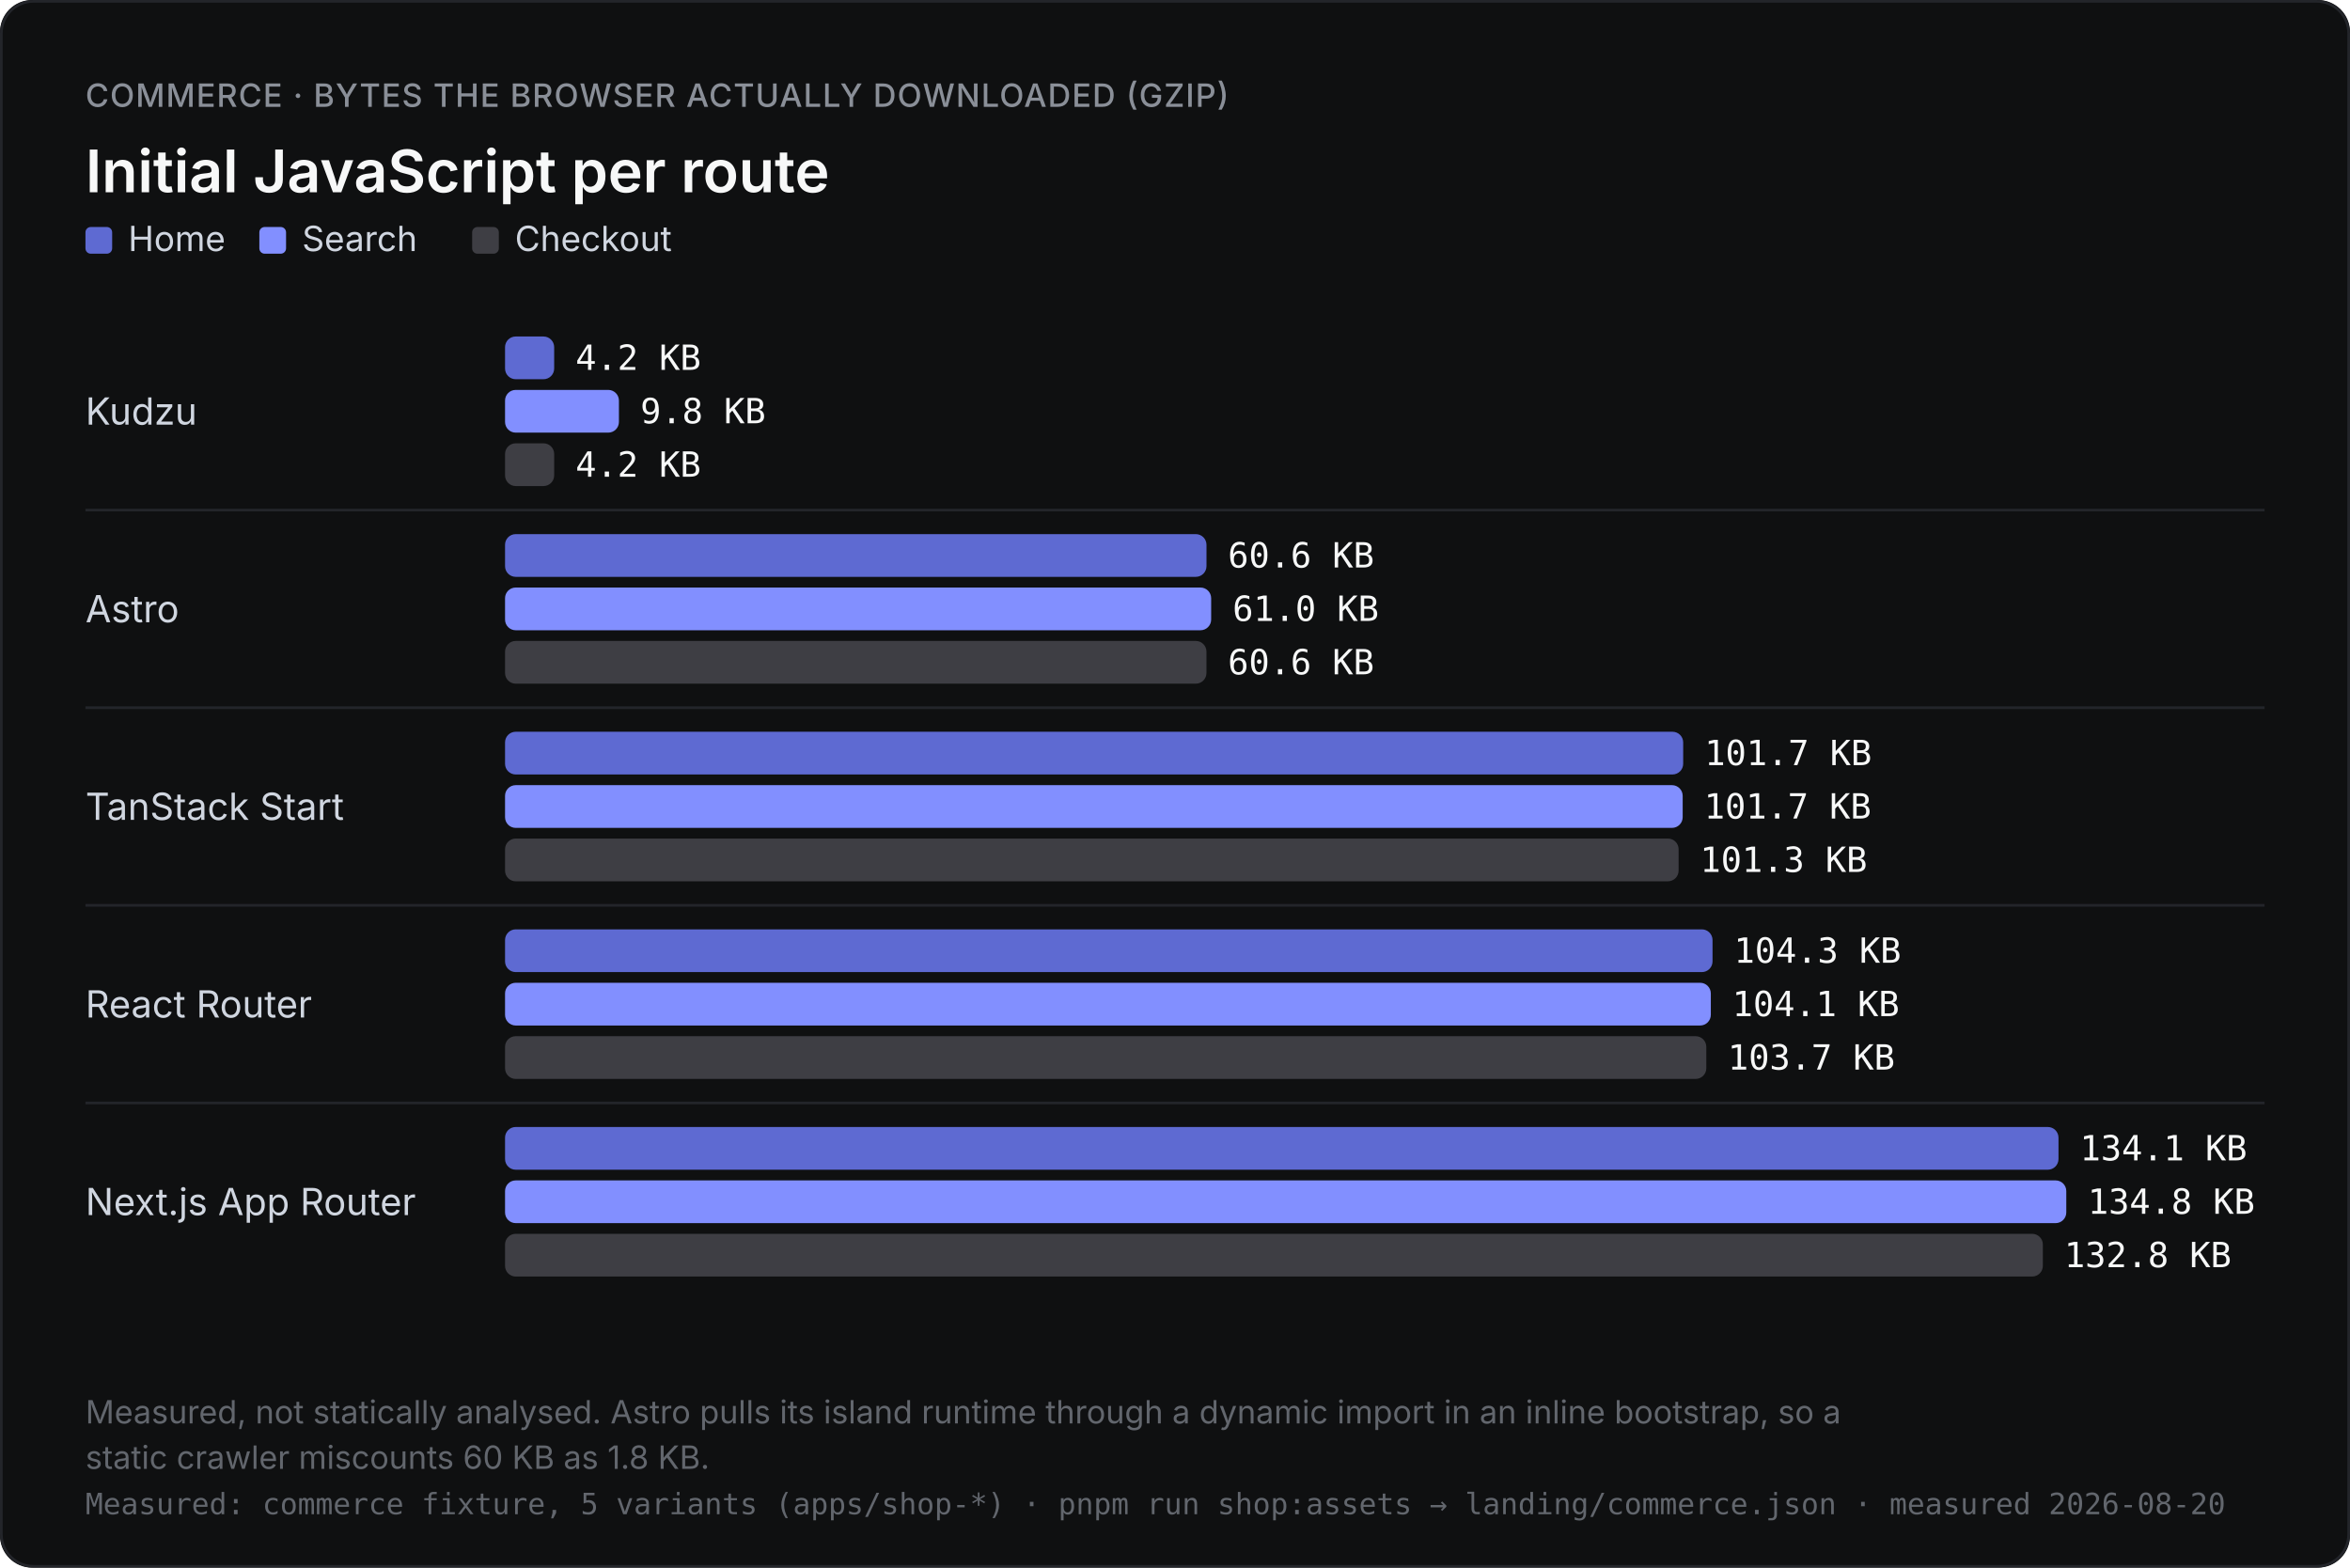
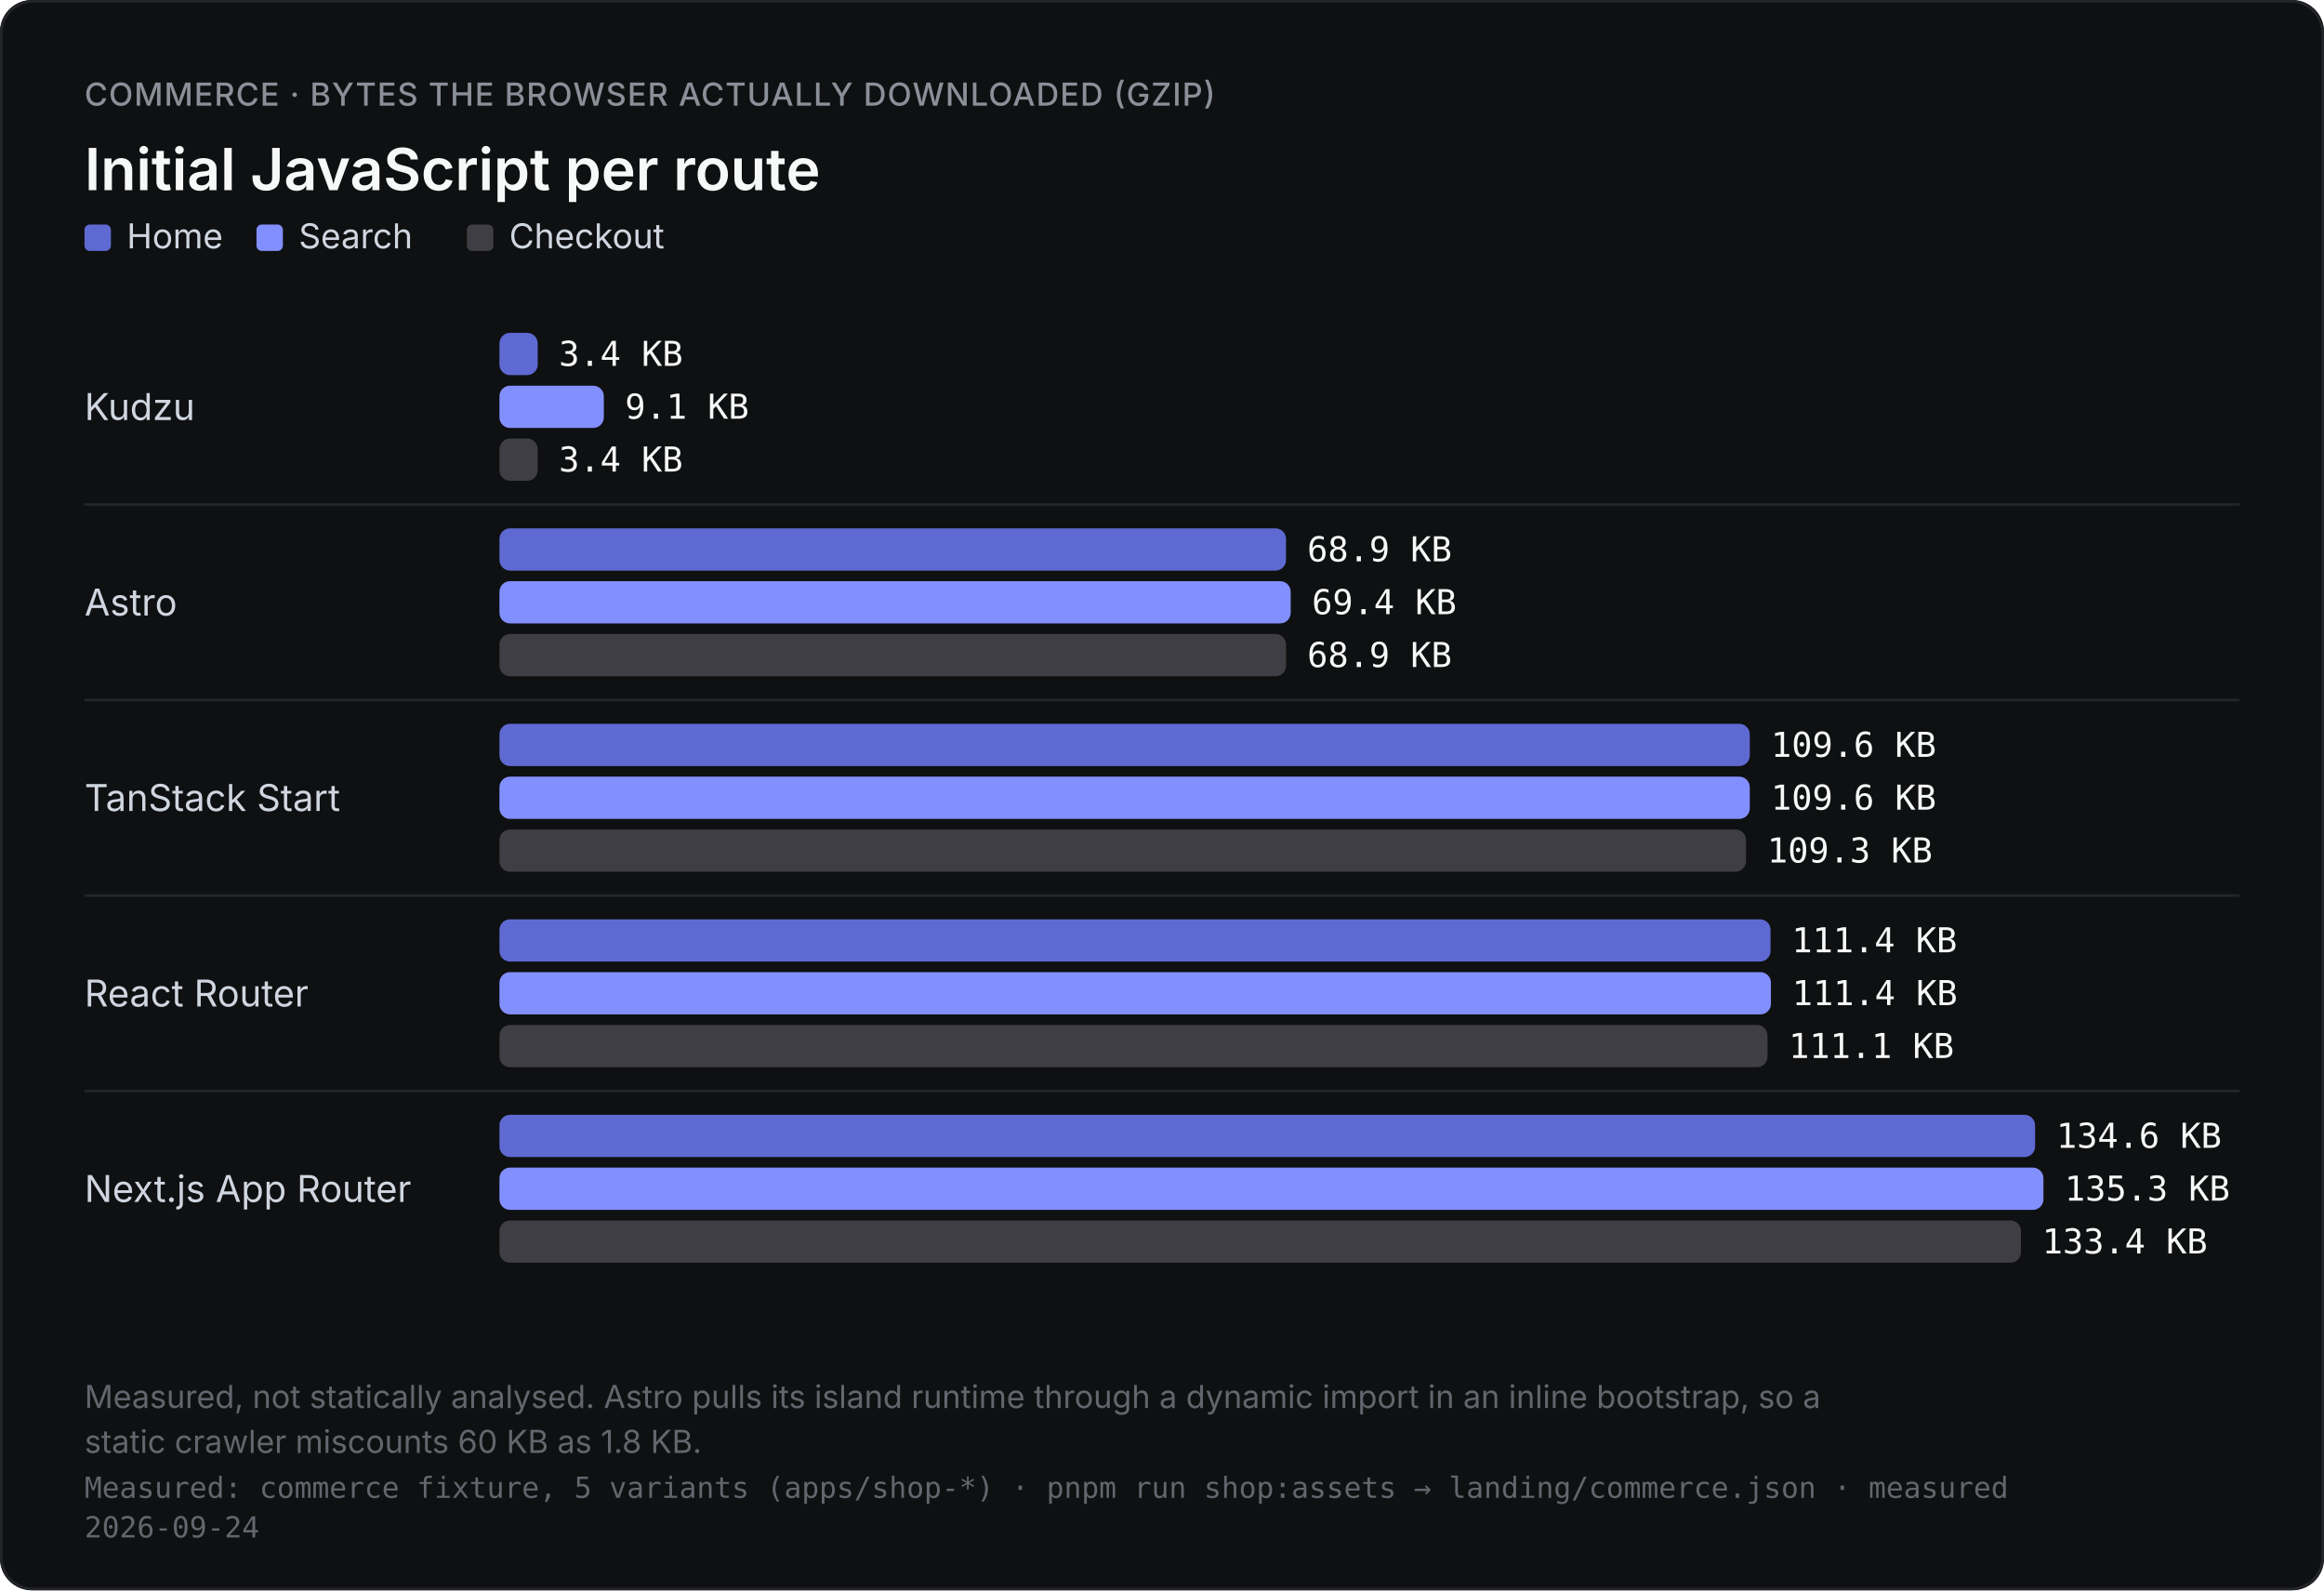
- <svg xmlns="http://www.w3.org/2000/svg" width="880" height="587" viewBox="0 0 880 587" role="img" aria-label="Initial JavaScript per route">
-   <rect x="0" y="0" width="880" height="587" rx="12" fill="#010102" />
-   <rect x="0.5" y="0.5" width="879" height="586" rx="12" fill="#0f1011" stroke="#23252a" stroke-width="1" />
+ <svg xmlns="http://www.w3.org/2000/svg" width="880" height="602" viewBox="0 0 880 602" role="img" aria-label="Initial JavaScript per route">
+   <rect x="0" y="0" width="880" height="602" rx="12" fill="#010102" />
+   <rect x="0.5" y="0.5" width="879" height="601" rx="12" fill="#0f1011" stroke="#23252a" stroke-width="1" />
  <text x="32" y="40" font-family="-apple-system, BlinkMacSystemFont, 'SF Pro Display', 'Segoe UI', Inter, Roboto, sans-serif" font-size="12" font-weight="500" fill="#8a8f98" letter-spacing="0.4">COMMERCE · BYTES THE BROWSER ACTUALLY DOWNLOADED (GZIP)</text>
  <text x="32" y="72" font-family="-apple-system, BlinkMacSystemFont, 'SF Pro Display', 'Segoe UI', Inter, Roboto, sans-serif" font-size="22" font-weight="600" fill="#f7f8f8">Initial JavaScript per route</text>
  <rect x="32" y="85" width="10" height="10" rx="2" fill="#5e6ad2" />
  <text x="48" y="94" font-family="-apple-system, BlinkMacSystemFont, 'SF Pro Display', 'Segoe UI', Inter, Roboto, sans-serif" font-size="13" font-weight="400" fill="#d0d6e0">Home</text>
  <rect x="97.12" y="85" width="10" height="10" rx="2" fill="#828fff" />
  <text x="113.12" y="94" font-family="-apple-system, BlinkMacSystemFont, 'SF Pro Display', 'Segoe UI', Inter, Roboto, sans-serif" font-size="13" font-weight="400" fill="#d0d6e0">Search</text>
  <rect x="176.8" y="85" width="10" height="10" rx="2" fill="#3e3e44" />
  <text x="192.8" y="94" font-family="-apple-system, BlinkMacSystemFont, 'SF Pro Display', 'Segoe UI', Inter, Roboto, sans-serif" font-size="13" font-weight="400" fill="#d0d6e0">Checkout</text>
  <text x="32" y="159" font-family="-apple-system, BlinkMacSystemFont, 'SF Pro Display', 'Segoe UI', Inter, Roboto, sans-serif" font-size="14" font-weight="400" fill="#d0d6e0">Kudzu</text>
-   <rect x="189.12" y="126" width="18.4" height="16" rx="4" fill="#5e6ad2" />
-   <text x="215.524" y="138.5" font-family="ui-monospace, SFMono-Regular, 'SF Mono', Menlo, monospace" font-size="13" font-weight="400" fill="#f7f8f8">4.2 KB</text>
-   <rect x="189.12" y="146" width="42.65" height="16" rx="4" fill="#828fff" />
-   <text x="239.772" y="158.5" font-family="ui-monospace, SFMono-Regular, 'SF Mono', Menlo, monospace" font-size="13" font-weight="400" fill="#f7f8f8">9.8 KB</text>
-   <rect x="189.12" y="166" width="18.4" height="16" rx="4" fill="#3e3e44" />
-   <text x="215.524" y="178.5" font-family="ui-monospace, SFMono-Regular, 'SF Mono', Menlo, monospace" font-size="13" font-weight="400" fill="#f7f8f8">4.2 KB</text>
+   <rect x="189.12" y="126" width="14.49" height="16" rx="4" fill="#5e6ad2" />
+   <text x="211.612" y="138.5" font-family="ui-monospace, SFMono-Regular, 'SF Mono', Menlo, monospace" font-size="13" font-weight="400" fill="#f7f8f8">3.4 KB</text>
+   <rect x="189.12" y="146" width="39.53" height="16" rx="4" fill="#828fff" />
+   <text x="236.648" y="158.5" font-family="ui-monospace, SFMono-Regular, 'SF Mono', Menlo, monospace" font-size="13" font-weight="400" fill="#f7f8f8">9.1 KB</text>
+   <rect x="189.12" y="166" width="14.48" height="16" rx="4" fill="#3e3e44" />
+   <text x="211.6" y="178.5" font-family="ui-monospace, SFMono-Regular, 'SF Mono', Menlo, monospace" font-size="13" font-weight="400" fill="#f7f8f8">3.4 KB</text>
  <line x1="32" y1="191" x2="848" y2="191" stroke="#23252a" stroke-width="1" />
  <text x="32" y="233" font-family="-apple-system, BlinkMacSystemFont, 'SF Pro Display', 'Segoe UI', Inter, Roboto, sans-serif" font-size="14" font-weight="400" fill="#d0d6e0">Astro</text>
-   <rect x="189.12" y="200" width="262.67" height="16" rx="4" fill="#5e6ad2" />
-   <text x="459.793" y="212.5" font-family="ui-monospace, SFMono-Regular, 'SF Mono', Menlo, monospace" font-size="13" font-weight="400" fill="#f7f8f8">60.6 KB</text>
-   <rect x="189.12" y="220" width="264.42" height="16" rx="4" fill="#828fff" />
-   <text x="461.542" y="232.5" font-family="ui-monospace, SFMono-Regular, 'SF Mono', Menlo, monospace" font-size="13" font-weight="400" fill="#f7f8f8">61.0 KB</text>
-   <rect x="189.12" y="240" width="262.66" height="16" rx="4" fill="#3e3e44" />
-   <text x="459.784" y="252.5" font-family="ui-monospace, SFMono-Regular, 'SF Mono', Menlo, monospace" font-size="13" font-weight="400" fill="#f7f8f8">60.6 KB</text>
+   <rect x="189.12" y="200" width="297.84" height="16" rx="4" fill="#5e6ad2" />
+   <text x="494.963" y="212.5" font-family="ui-monospace, SFMono-Regular, 'SF Mono', Menlo, monospace" font-size="13" font-weight="400" fill="#f7f8f8">68.9 KB</text>
+   <rect x="189.12" y="220" width="299.61" height="16" rx="4" fill="#828fff" />
+   <text x="496.735" y="232.5" font-family="ui-monospace, SFMono-Regular, 'SF Mono', Menlo, monospace" font-size="13" font-weight="400" fill="#f7f8f8">69.4 KB</text>
+   <rect x="189.12" y="240" width="297.86" height="16" rx="4" fill="#3e3e44" />
+   <text x="494.975" y="252.5" font-family="ui-monospace, SFMono-Regular, 'SF Mono', Menlo, monospace" font-size="13" font-weight="400" fill="#f7f8f8">68.9 KB</text>
  <line x1="32" y1="265" x2="848" y2="265" stroke="#23252a" stroke-width="1" />
  <text x="32" y="307" font-family="-apple-system, BlinkMacSystemFont, 'SF Pro Display', 'Segoe UI', Inter, Roboto, sans-serif" font-size="14" font-weight="400" fill="#d0d6e0">TanStack Start</text>
-   <rect x="189.12" y="274" width="441.18" height="16" rx="4" fill="#5e6ad2" />
-   <text x="638.295" y="286.5" font-family="ui-monospace, SFMono-Regular, 'SF Mono', Menlo, monospace" font-size="13" font-weight="400" fill="#f7f8f8">101.7 KB</text>
-   <rect x="189.12" y="294" width="440.99" height="16" rx="4" fill="#828fff" />
-   <text x="638.109" y="306.5" font-family="ui-monospace, SFMono-Regular, 'SF Mono', Menlo, monospace" font-size="13" font-weight="400" fill="#f7f8f8">101.7 KB</text>
-   <rect x="189.12" y="314" width="439.47" height="16" rx="4" fill="#3e3e44" />
-   <text x="636.593" y="326.5" font-family="ui-monospace, SFMono-Regular, 'SF Mono', Menlo, monospace" font-size="13" font-weight="400" fill="#f7f8f8">101.3 KB</text>
+   <rect x="189.12" y="274" width="473.45" height="16" rx="4" fill="#5e6ad2" />
+   <text x="670.572" y="286.5" font-family="ui-monospace, SFMono-Regular, 'SF Mono', Menlo, monospace" font-size="13" font-weight="400" fill="#f7f8f8">109.6 KB</text>
+   <rect x="189.12" y="294" width="473.45" height="16" rx="4" fill="#828fff" />
+   <text x="670.567" y="306.5" font-family="ui-monospace, SFMono-Regular, 'SF Mono', Menlo, monospace" font-size="13" font-weight="400" fill="#f7f8f8">109.6 KB</text>
+   <rect x="189.12" y="314" width="472.02" height="16" rx="4" fill="#3e3e44" />
+   <text x="669.137" y="326.5" font-family="ui-monospace, SFMono-Regular, 'SF Mono', Menlo, monospace" font-size="13" font-weight="400" fill="#f7f8f8">109.3 KB</text>
  <line x1="32" y1="339" x2="848" y2="339" stroke="#23252a" stroke-width="1" />
  <text x="32" y="381" font-family="-apple-system, BlinkMacSystemFont, 'SF Pro Display', 'Segoe UI', Inter, Roboto, sans-serif" font-size="14" font-weight="400" fill="#d0d6e0">React Router</text>
-   <rect x="189.12" y="348" width="452.17" height="16" rx="4" fill="#5e6ad2" />
-   <text x="649.289" y="360.5" font-family="ui-monospace, SFMono-Regular, 'SF Mono', Menlo, monospace" font-size="13" font-weight="400" fill="#f7f8f8">104.3 KB</text>
-   <rect x="189.12" y="368" width="451.53" height="16" rx="4" fill="#828fff" />
-   <text x="648.649" y="380.5" font-family="ui-monospace, SFMono-Regular, 'SF Mono', Menlo, monospace" font-size="13" font-weight="400" fill="#f7f8f8">104.1 KB</text>
-   <rect x="189.12" y="388" width="449.84" height="16" rx="4" fill="#3e3e44" />
-   <text x="646.96" y="400.5" font-family="ui-monospace, SFMono-Regular, 'SF Mono', Menlo, monospace" font-size="13" font-weight="400" fill="#f7f8f8">103.7 KB</text>
+   <rect x="189.12" y="348" width="481.32" height="16" rx="4" fill="#5e6ad2" />
+   <text x="678.44" y="360.5" font-family="ui-monospace, SFMono-Regular, 'SF Mono', Menlo, monospace" font-size="13" font-weight="400" fill="#f7f8f8">111.4 KB</text>
+   <rect x="189.12" y="368" width="481.46" height="16" rx="4" fill="#828fff" />
+   <text x="678.579" y="380.5" font-family="ui-monospace, SFMono-Regular, 'SF Mono', Menlo, monospace" font-size="13" font-weight="400" fill="#f7f8f8">111.4 KB</text>
+   <rect x="189.12" y="388" width="480.17" height="16" rx="4" fill="#3e3e44" />
+   <text x="677.292" y="400.5" font-family="ui-monospace, SFMono-Regular, 'SF Mono', Menlo, monospace" font-size="13" font-weight="400" fill="#f7f8f8">111.1 KB</text>
  <line x1="32" y1="413" x2="848" y2="413" stroke="#23252a" stroke-width="1" />
  <text x="32" y="455" font-family="-apple-system, BlinkMacSystemFont, 'SF Pro Display', 'Segoe UI', Inter, Roboto, sans-serif" font-size="14" font-weight="400" fill="#d0d6e0">Next.js App Router</text>
-   <rect x="189.12" y="422" width="581.72" height="16" rx="4" fill="#5e6ad2" />
-   <text x="778.838" y="434.5" font-family="ui-monospace, SFMono-Regular, 'SF Mono', Menlo, monospace" font-size="13" font-weight="400" fill="#f7f8f8">134.1 KB</text>
+   <rect x="189.12" y="422" width="581.49" height="16" rx="4" fill="#5e6ad2" />
+   <text x="778.613" y="434.5" font-family="ui-monospace, SFMono-Regular, 'SF Mono', Menlo, monospace" font-size="13" font-weight="400" fill="#f7f8f8">134.6 KB</text>
  <rect x="189.12" y="442" width="584.64" height="16" rx="4" fill="#828fff" />
-   <text x="781.76" y="454.5" font-family="ui-monospace, SFMono-Regular, 'SF Mono', Menlo, monospace" font-size="13" font-weight="400" fill="#f7f8f8">134.8 KB</text>
-   <rect x="189.12" y="462" width="575.86" height="16" rx="4" fill="#3e3e44" />
-   <text x="772.977" y="474.5" font-family="ui-monospace, SFMono-Regular, 'SF Mono', Menlo, monospace" font-size="13" font-weight="400" fill="#f7f8f8">132.8 KB</text>
-   <text x="32" y="567" font-family="ui-monospace, SFMono-Regular, 'SF Mono', Menlo, monospace" font-size="11" font-weight="400" fill="#62666d">Measured: commerce fixture, 5 variants (apps/shop-*) · pnpm run shop:assets → landing/commerce.json · measured 2026-08-20</text>
+   <text x="781.76" y="454.5" font-family="ui-monospace, SFMono-Regular, 'SF Mono', Menlo, monospace" font-size="13" font-weight="400" fill="#f7f8f8">135.3 KB</text>
+   <rect x="189.12" y="462" width="576.13" height="16" rx="4" fill="#3e3e44" />
+   <text x="773.254" y="474.5" font-family="ui-monospace, SFMono-Regular, 'SF Mono', Menlo, monospace" font-size="13" font-weight="400" fill="#f7f8f8">133.4 KB</text>
+   <text x="32" y="567" font-family="ui-monospace, SFMono-Regular, 'SF Mono', Menlo, monospace" font-size="11" font-weight="400" fill="#62666d">Measured: commerce fixture, 5 variants (apps/shop-*) · pnpm run shop:assets → landing/commerce.json · measured</text>
+   <text x="32" y="582" font-family="ui-monospace, SFMono-Regular, 'SF Mono', Menlo, monospace" font-size="11" font-weight="400" fill="#62666d">2026-09-24</text>
  <text x="32" y="533" font-family="-apple-system, BlinkMacSystemFont, 'SF Pro Display', 'Segoe UI', Inter, Roboto, sans-serif" font-size="12" font-weight="400" fill="#62666d">Measured, not statically analysed. Astro pulls its island runtime through a dynamic import in an inline bootstrap, so a</text>
  <text x="32" y="550" font-family="-apple-system, BlinkMacSystemFont, 'SF Pro Display', 'Segoe UI', Inter, Roboto, sans-serif" font-size="12" font-weight="400" fill="#62666d">static crawler miscounts 60 KB as 1.8 KB.</text>
</svg>
